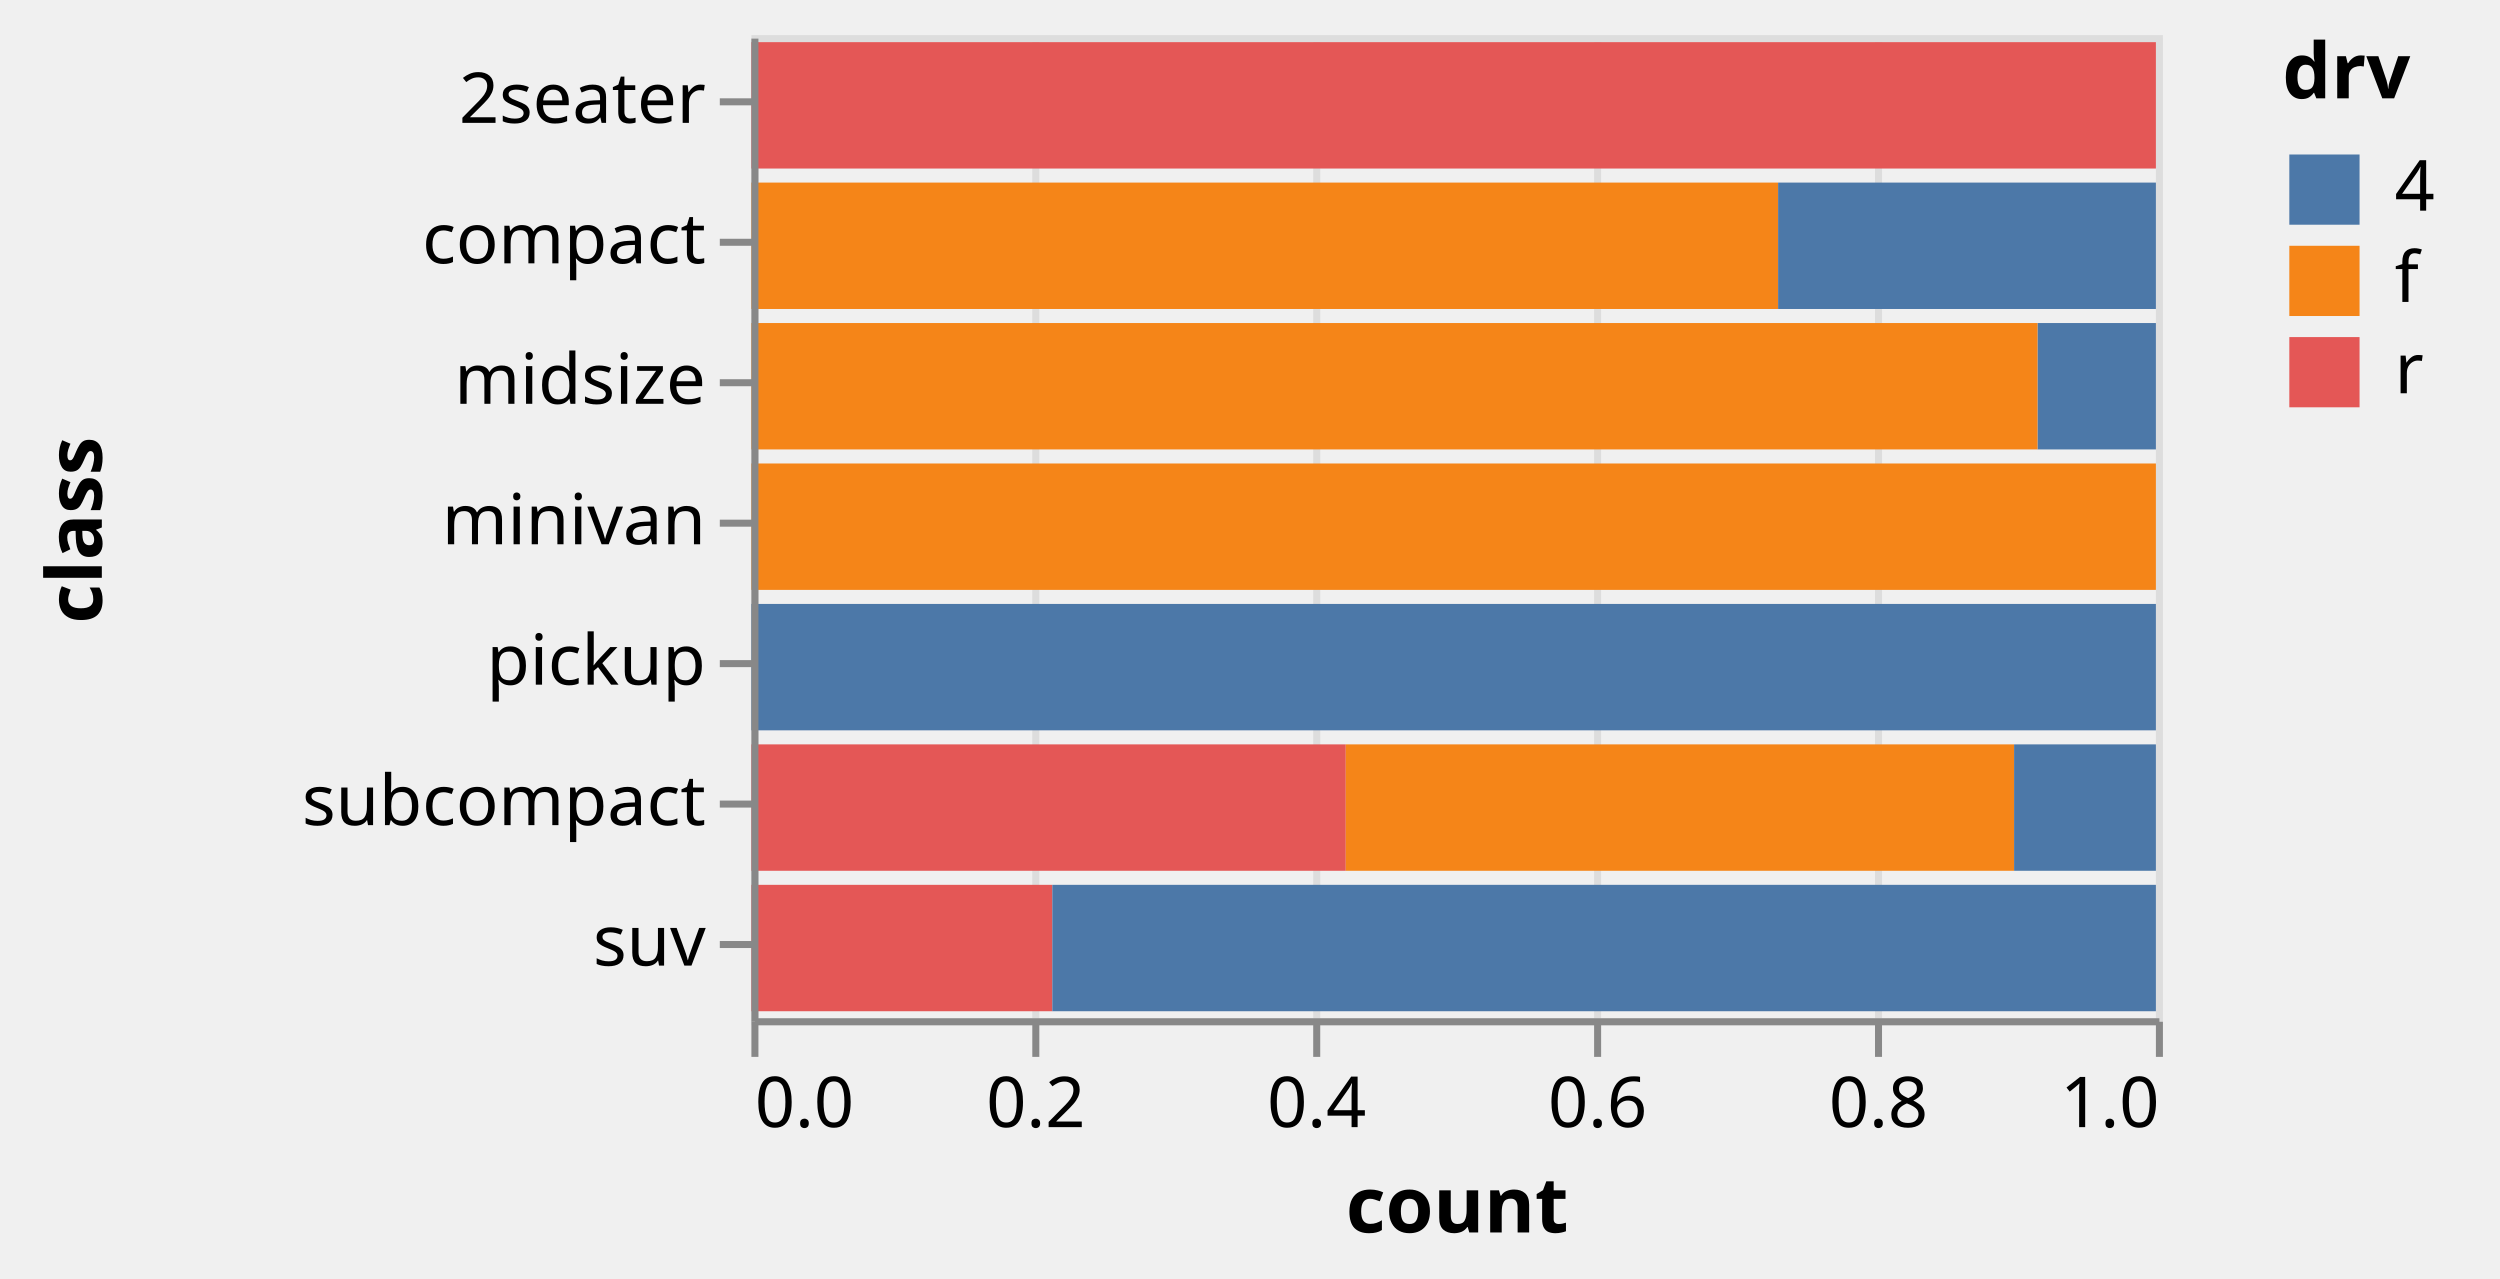
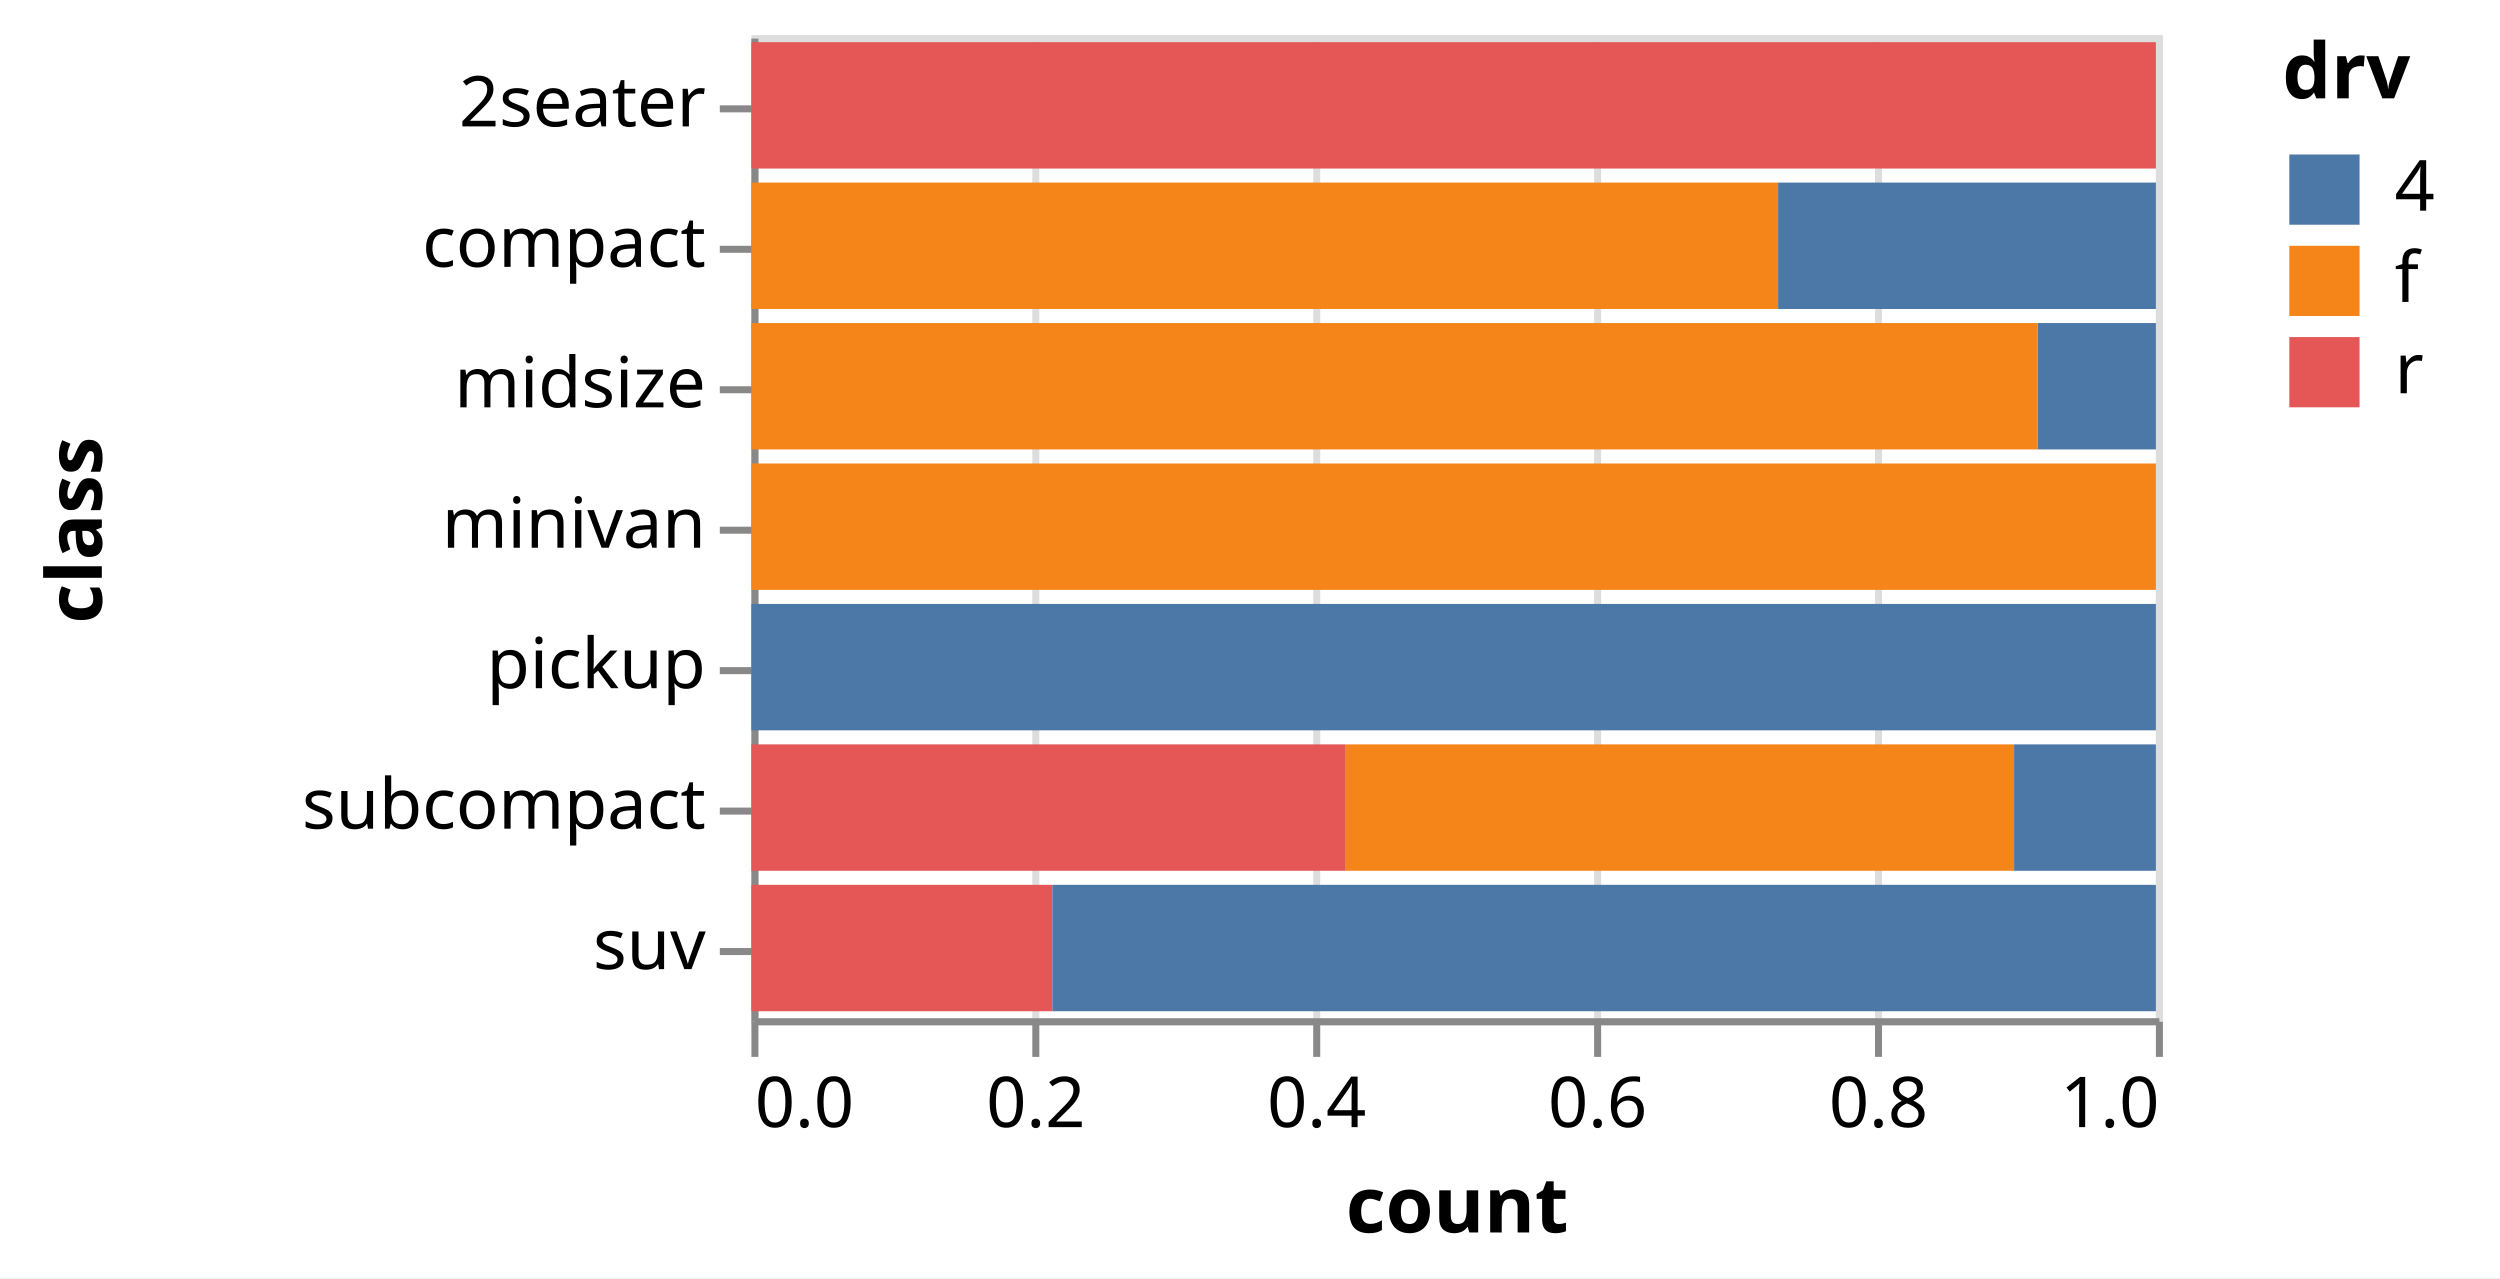
<svg xmlns="http://www.w3.org/2000/svg" class="marks" width="356" height="182" viewBox="0 0 356 182" version="1.1">
+   <rect width="356" height="182" style="fill: white;" />
  <g transform="translate(107,5)">
    <g class="mark-group role-frame root">
      <g transform="translate(0,0)">
        <path class="background" d="M0.5,0.5h200v140h-200Z" style="fill: none; stroke: #ddd;" />
        <g>
          <g class="mark-group role-axis">
            <g transform="translate(0.5,140.5)">
              <path class="background" d="M0,0h0v0h0Z" style="pointer-events: none; fill: none;" />
              <g>
                <g class="mark-rule role-axis-grid" style="pointer-events: none;">
                  <line transform="translate(0,0)" x2="0" y2="-140" style="fill: none; stroke: #ddd; stroke-width: 1; opacity: 1;" />
                  <line transform="translate(40,0)" x2="0" y2="-140" style="fill: none; stroke: #ddd; stroke-width: 1; opacity: 1;" />
                  <line transform="translate(80,0)" x2="0" y2="-140" style="fill: none; stroke: #ddd; stroke-width: 1; opacity: 1;" />
                  <line transform="translate(120,0)" x2="0" y2="-140" style="fill: none; stroke: #ddd; stroke-width: 1; opacity: 1;" />
                  <line transform="translate(160,0)" x2="0" y2="-140" style="fill: none; stroke: #ddd; stroke-width: 1; opacity: 1;" />
                  <line transform="translate(200,0)" x2="0" y2="-140" style="fill: none; stroke: #ddd; stroke-width: 1; opacity: 1;" />
                </g>
              </g>
+               <path class="foreground" d="" style="pointer-events: none; display: none; fill: none;" />
+             </g>
+           </g>
+           <g class="mark-group role-axis">
+             <g transform="translate(0.5,140.5)">
+               <path class="background" d="M0,0h0v0h0Z" style="pointer-events: none; fill: none;" />
+               <g>
+                 <g class="mark-rule role-axis-tick" style="pointer-events: none;">
+                   <line transform="translate(0,0)" x2="0" y2="5" style="fill: none; stroke: #888; stroke-width: 1; opacity: 1;" />
+                   <line transform="translate(40,0)" x2="0" y2="5" style="fill: none; stroke: #888; stroke-width: 1; opacity: 1;" />
+                   <line transform="translate(80,0)" x2="0" y2="5" style="fill: none; stroke: #888; stroke-width: 1; opacity: 1;" />
+                   <line transform="translate(120,0)" x2="0" y2="5" style="fill: none; stroke: #888; stroke-width: 1; opacity: 1;" />
+                   <line transform="translate(160,0)" x2="0" y2="5" style="fill: none; stroke: #888; stroke-width: 1; opacity: 1;" />
+                   <line transform="translate(200,0)" x2="0" y2="5" style="fill: none; stroke: #888; stroke-width: 1; opacity: 1;" />
+                 </g>
+                 <g class="mark-text role-axis-label" style="pointer-events: none;">
+                   <text text-anchor="start" transform="translate(0,15)" style="font-family: sans-serif; font-size: 10px; fill: #000; opacity: 1;">0.0</text>
+                   <text text-anchor="middle" transform="translate(40,15)" style="font-family: sans-serif; font-size: 10px; fill: #000; opacity: 1;">0.2</text>
+                   <text text-anchor="middle" transform="translate(80,15)" style="font-family: sans-serif; font-size: 10px; fill: #000; opacity: 1;">0.4</text>
+                   <text text-anchor="middle" transform="translate(120,15)" style="font-family: sans-serif; font-size: 10px; fill: #000; opacity: 1;">0.6</text>
+                   <text text-anchor="middle" transform="translate(160,15)" style="font-family: sans-serif; font-size: 10px; fill: #000; opacity: 1;">0.8</text>
+                   <text text-anchor="end" transform="translate(200,15)" style="font-family: sans-serif; font-size: 10px; fill: #000; opacity: 1;">1.0</text>
+                 </g>
+                 <g class="mark-rule role-axis-domain" style="pointer-events: none;">
+                   <line transform="translate(0,0)" x2="200" y2="0" style="fill: none; stroke: #888; stroke-width: 1; opacity: 1;" />
+                 </g>
+                 <g class="mark-text role-axis-title" style="pointer-events: none;">
+                   <text text-anchor="middle" transform="translate(100,30)" style="font-family: sans-serif; font-size: 11px; font-weight: bold; fill: #000; opacity: 1;">count</text>
+                 </g>
+               </g>
+               <path class="foreground" d="" style="pointer-events: none; display: none; fill: none;" />
+             </g>
+           </g>
+           <g class="mark-group role-axis">
+             <g transform="translate(0.5,0.5)">
+               <path class="background" d="M0,0h0v0h0Z" style="pointer-events: none; fill: none;" />
+               <g>
+                 <g class="mark-rule role-axis-tick" style="pointer-events: none;">
+                   <line transform="translate(0,10)" x2="-5" y2="0" style="fill: none; stroke: #888; stroke-width: 1; opacity: 1;" />
+                   <line transform="translate(0,30)" x2="-5" y2="0" style="fill: none; stroke: #888; stroke-width: 1; opacity: 1;" />
+                   <line transform="translate(0,50)" x2="-5" y2="0" style="fill: none; stroke: #888; stroke-width: 1; opacity: 1;" />
+                   <line transform="translate(0,70)" x2="-5" y2="0" style="fill: none; stroke: #888; stroke-width: 1; opacity: 1;" />
+                   <line transform="translate(0,90)" x2="-5" y2="0" style="fill: none; stroke: #888; stroke-width: 1; opacity: 1;" />
+                   <line transform="translate(0,110)" x2="-5" y2="0" style="fill: none; stroke: #888; stroke-width: 1; opacity: 1;" />
+                   <line transform="translate(0,130)" x2="-5" y2="0" style="fill: none; stroke: #888; stroke-width: 1; opacity: 1;" />
+                 </g>
+                 <g class="mark-text role-axis-label" style="pointer-events: none;">
+                   <text text-anchor="end" transform="translate(-7,12.5)" style="font-family: sans-serif; font-size: 10px; fill: #000; opacity: 1;">2seater</text>
+                   <text text-anchor="end" transform="translate(-7,32.5)" style="font-family: sans-serif; font-size: 10px; fill: #000; opacity: 1;">compact</text>
+                   <text text-anchor="end" transform="translate(-7,52.5)" style="font-family: sans-serif; font-size: 10px; fill: #000; opacity: 1;">midsize</text>
+                   <text text-anchor="end" transform="translate(-7,72.5)" style="font-family: sans-serif; font-size: 10px; fill: #000; opacity: 1;">minivan</text>
+                   <text text-anchor="end" transform="translate(-7,92.5)" style="font-family: sans-serif; font-size: 10px; fill: #000; opacity: 1;">pickup</text>
+                   <text text-anchor="end" transform="translate(-7,112.5)" style="font-family: sans-serif; font-size: 10px; fill: #000; opacity: 1;">subcompact</text>
+                   <text text-anchor="end" transform="translate(-7,132.5)" style="font-family: sans-serif; font-size: 10px; fill: #000; opacity: 1;">suv</text>
+                 </g>
+                 <g class="mark-rule role-axis-domain" style="pointer-events: none;">
+                   <line transform="translate(0,0)" x2="0" y2="140" style="fill: none; stroke: #888; stroke-width: 1; opacity: 1;" />
+                 </g>
+                 <g class="mark-text role-axis-title" style="pointer-events: none;">
+                   <text text-anchor="middle" transform="translate(-91,70) rotate(-90) translate(0,-2)" style="font-family: sans-serif; font-size: 11px; font-weight: bold; fill: #000; opacity: 1;">class</text>
+                 </g>
+               </g>
+               <path class="foreground" d="" style="pointer-events: none; display: none; fill: none;" />
            </g>
          </g>
          <g class="mark-rect role-mark layer_0_marks">
            <path d="M0,21h146.203v18h-146.203Z" style="fill: #f58518;" />
            <path d="M146.203,21h53.797v18h-53.797Z" style="fill: #4c78a8;" />
            <path d="M183.139,41h16.861v18h-16.861Z" style="fill: #4c78a8;" />
            <path d="M0,121h42.852v18h-42.852Z" style="fill: #e45756;" />
            <path d="M0,1h200v18h-200Z" style="fill: #e45756;" />
            <path d="M42.852,121h157.148v18h-157.148Z" style="fill: #4c78a8;" />
            <path d="M0,41h183.139v18h-183.139Z" style="fill: #f58518;" />
            <path d="M0,61h200v18h-200Z" style="fill: #f58518;" />
            <path d="M0,81h200v18h-200Z" style="fill: #4c78a8;" />
            <path d="M0,101h84.64v18h-84.64Z" style="fill: #e45756;" />
            <path d="M84.64,101h95.166v18h-95.166Z" style="fill: #f58518;" />
            <path d="M179.807,101h20.193v18h-20.193Z" style="fill: #4c78a8;" />
          </g>
          <g class="mark-group role-legend">
            <g transform="translate(218,0)">
              <path class="background" d="M0,0h26v53h-26Z" style="pointer-events: none; fill: none;" />
              <g>
                <g class="mark-group role-legend-entry">
                  <g transform="translate(0,16)">
                    <path class="background" d="M0,0h0v0h0Z" style="pointer-events: none; fill: none;" />
                    <g>
                      <g class="mark-group role-scope">
                        <g transform="translate(0,0)">
                          <path class="background" d="M0,0h24v11h-24Z" style="pointer-events: none; fill: none; opacity: 1;" />
                          <g>
                            <g class="mark-symbol role-legend-symbol" style="pointer-events: none;">
                              <path transform="translate(6,6)" d="M-5,-5h10v10h-10Z" style="fill: #4c78a8; stroke-width: 1.5; opacity: 1;" />
                            </g>
                            <g class="mark-text role-legend-label" style="pointer-events: none;">
                              <text text-anchor="start" transform="translate(16,9)" style="font-family: sans-serif; font-size: 10px; fill: #000; opacity: 1;">4</text>
                            </g>
                          </g>
+                           <path class="foreground" d="" style="pointer-events: none; display: none; fill: none;" />
                        </g>
                        <g transform="translate(0,13)">
                          <path class="background" d="M0,0h24v11h-24Z" style="pointer-events: none; fill: none; opacity: 1;" />
                          <g>
                            <g class="mark-symbol role-legend-symbol" style="pointer-events: none;">
                              <path transform="translate(6,6)" d="M-5,-5h10v10h-10Z" style="fill: #f58518; stroke-width: 1.5; opacity: 1;" />
                            </g>
                            <g class="mark-text role-legend-label" style="pointer-events: none;">
                              <text text-anchor="start" transform="translate(16,9)" style="font-family: sans-serif; font-size: 10px; fill: #000; opacity: 1;">f</text>
                            </g>
                          </g>
+                           <path class="foreground" d="" style="pointer-events: none; display: none; fill: none;" />
                        </g>
                        <g transform="translate(0,26)">
                          <path class="background" d="M0,0h24v11h-24Z" style="pointer-events: none; fill: none; opacity: 1;" />
                          <g>
                            <g class="mark-symbol role-legend-symbol" style="pointer-events: none;">
                              <path transform="translate(6,6)" d="M-5,-5h10v10h-10Z" style="fill: #e45756; stroke-width: 1.5; opacity: 1;" />
                            </g>
                            <g class="mark-text role-legend-label" style="pointer-events: none;">
                              <text text-anchor="start" transform="translate(16,9)" style="font-family: sans-serif; font-size: 10px; fill: #000; opacity: 1;">r</text>
                            </g>
                          </g>
+                           <path class="foreground" d="" style="pointer-events: none; display: none; fill: none;" />
                        </g>
                      </g>
                    </g>
+                     <path class="foreground" d="" style="pointer-events: none; display: none; fill: none;" />
                  </g>
                </g>
                <g class="mark-text role-legend-title" style="pointer-events: none;">
                  <text text-anchor="start" transform="translate(0,9)" style="font-family: sans-serif; font-size: 11px; font-weight: bold; fill: #000; opacity: 1;">drv</text>
                </g>
              </g>
-             </g>
-           </g>
-           <g class="mark-group role-axis">
-             <g transform="translate(0.5,140.5)">
-               <path class="background" d="M0,0h0v0h0Z" style="pointer-events: none; fill: none;" />
-               <g>
-                 <g class="mark-rule role-axis-tick" style="pointer-events: none;">
-                   <line transform="translate(0,0)" x2="0" y2="5" style="fill: none; stroke: #888; stroke-width: 1; opacity: 1;" />
-                   <line transform="translate(40,0)" x2="0" y2="5" style="fill: none; stroke: #888; stroke-width: 1; opacity: 1;" />
-                   <line transform="translate(80,0)" x2="0" y2="5" style="fill: none; stroke: #888; stroke-width: 1; opacity: 1;" />
-                   <line transform="translate(120,0)" x2="0" y2="5" style="fill: none; stroke: #888; stroke-width: 1; opacity: 1;" />
-                   <line transform="translate(160,0)" x2="0" y2="5" style="fill: none; stroke: #888; stroke-width: 1; opacity: 1;" />
-                   <line transform="translate(200,0)" x2="0" y2="5" style="fill: none; stroke: #888; stroke-width: 1; opacity: 1;" />
-                 </g>
-                 <g class="mark-text role-axis-label" style="pointer-events: none;">
-                   <text text-anchor="start" transform="translate(0,15)" style="font-family: sans-serif; font-size: 10px; fill: #000; opacity: 1;">0.0</text>
-                   <text text-anchor="middle" transform="translate(40,15)" style="font-family: sans-serif; font-size: 10px; fill: #000; opacity: 1;">0.2</text>
-                   <text text-anchor="middle" transform="translate(80,15)" style="font-family: sans-serif; font-size: 10px; fill: #000; opacity: 1;">0.4</text>
-                   <text text-anchor="middle" transform="translate(120,15)" style="font-family: sans-serif; font-size: 10px; fill: #000; opacity: 1;">0.6</text>
-                   <text text-anchor="middle" transform="translate(160,15)" style="font-family: sans-serif; font-size: 10px; fill: #000; opacity: 1;">0.8</text>
-                   <text text-anchor="end" transform="translate(200,15)" style="font-family: sans-serif; font-size: 10px; fill: #000; opacity: 1;">1.0</text>
-                 </g>
-                 <g class="mark-rule role-axis-domain" style="pointer-events: none;">
-                   <line transform="translate(0,0)" x2="200" y2="0" style="fill: none; stroke: #888; stroke-width: 1; opacity: 1;" />
-                 </g>
-                 <g class="mark-text role-axis-title" style="pointer-events: none;">
-                   <text text-anchor="middle" transform="translate(100,30)" style="font-family: sans-serif; font-size: 11px; font-weight: bold; fill: #000; opacity: 1;">count</text>
-                 </g>
-               </g>
-             </g>
-           </g>
-           <g class="mark-group role-axis">
-             <g transform="translate(0.5,0.5)">
-               <path class="background" d="M0,0h0v0h0Z" style="pointer-events: none; fill: none;" />
-               <g>
-                 <g class="mark-rule role-axis-tick" style="pointer-events: none;">
-                   <line transform="translate(0,9)" x2="-5" y2="0" style="fill: none; stroke: #888; stroke-width: 1; opacity: 1;" />
-                   <line transform="translate(0,29)" x2="-5" y2="0" style="fill: none; stroke: #888; stroke-width: 1; opacity: 1;" />
-                   <line transform="translate(0,49)" x2="-5" y2="0" style="fill: none; stroke: #888; stroke-width: 1; opacity: 1;" />
-                   <line transform="translate(0,69)" x2="-5" y2="0" style="fill: none; stroke: #888; stroke-width: 1; opacity: 1;" />
-                   <line transform="translate(0,89)" x2="-5" y2="0" style="fill: none; stroke: #888; stroke-width: 1; opacity: 1;" />
-                   <line transform="translate(0,109)" x2="-5" y2="0" style="fill: none; stroke: #888; stroke-width: 1; opacity: 1;" />
-                   <line transform="translate(0,129)" x2="-5" y2="0" style="fill: none; stroke: #888; stroke-width: 1; opacity: 1;" />
-                 </g>
-                 <g class="mark-text role-axis-label" style="pointer-events: none;">
-                   <text text-anchor="end" transform="translate(-7,12)" style="font-family: sans-serif; font-size: 10px; fill: #000; opacity: 1;">2seater</text>
-                   <text text-anchor="end" transform="translate(-7,32)" style="font-family: sans-serif; font-size: 10px; fill: #000; opacity: 1;">compact</text>
-                   <text text-anchor="end" transform="translate(-7,52)" style="font-family: sans-serif; font-size: 10px; fill: #000; opacity: 1;">midsize</text>
-                   <text text-anchor="end" transform="translate(-7,72)" style="font-family: sans-serif; font-size: 10px; fill: #000; opacity: 1;">minivan</text>
-                   <text text-anchor="end" transform="translate(-7,92)" style="font-family: sans-serif; font-size: 10px; fill: #000; opacity: 1;">pickup</text>
-                   <text text-anchor="end" transform="translate(-7,112)" style="font-family: sans-serif; font-size: 10px; fill: #000; opacity: 1;">subcompact</text>
-                   <text text-anchor="end" transform="translate(-7,132)" style="font-family: sans-serif; font-size: 10px; fill: #000; opacity: 1;">suv</text>
-                 </g>
-                 <g class="mark-rule role-axis-domain" style="pointer-events: none;">
-                   <line transform="translate(0,0)" x2="0" y2="140" style="fill: none; stroke: #888; stroke-width: 1; opacity: 1;" />
-                 </g>
-                 <g class="mark-text role-axis-title" style="pointer-events: none;">
-                   <text text-anchor="middle" transform="translate(-91,70) rotate(-90) translate(0,-2)" style="font-family: sans-serif; font-size: 11px; font-weight: bold; fill: #000; opacity: 1;">class</text>
-                 </g>
-               </g>
+               <path class="foreground" d="" style="pointer-events: none; display: none; fill: none;" />
            </g>
          </g>
        </g>
+         <path class="foreground" d="" style="display: none; fill: none;" />
      </g>
    </g>
  </g>
</svg>
